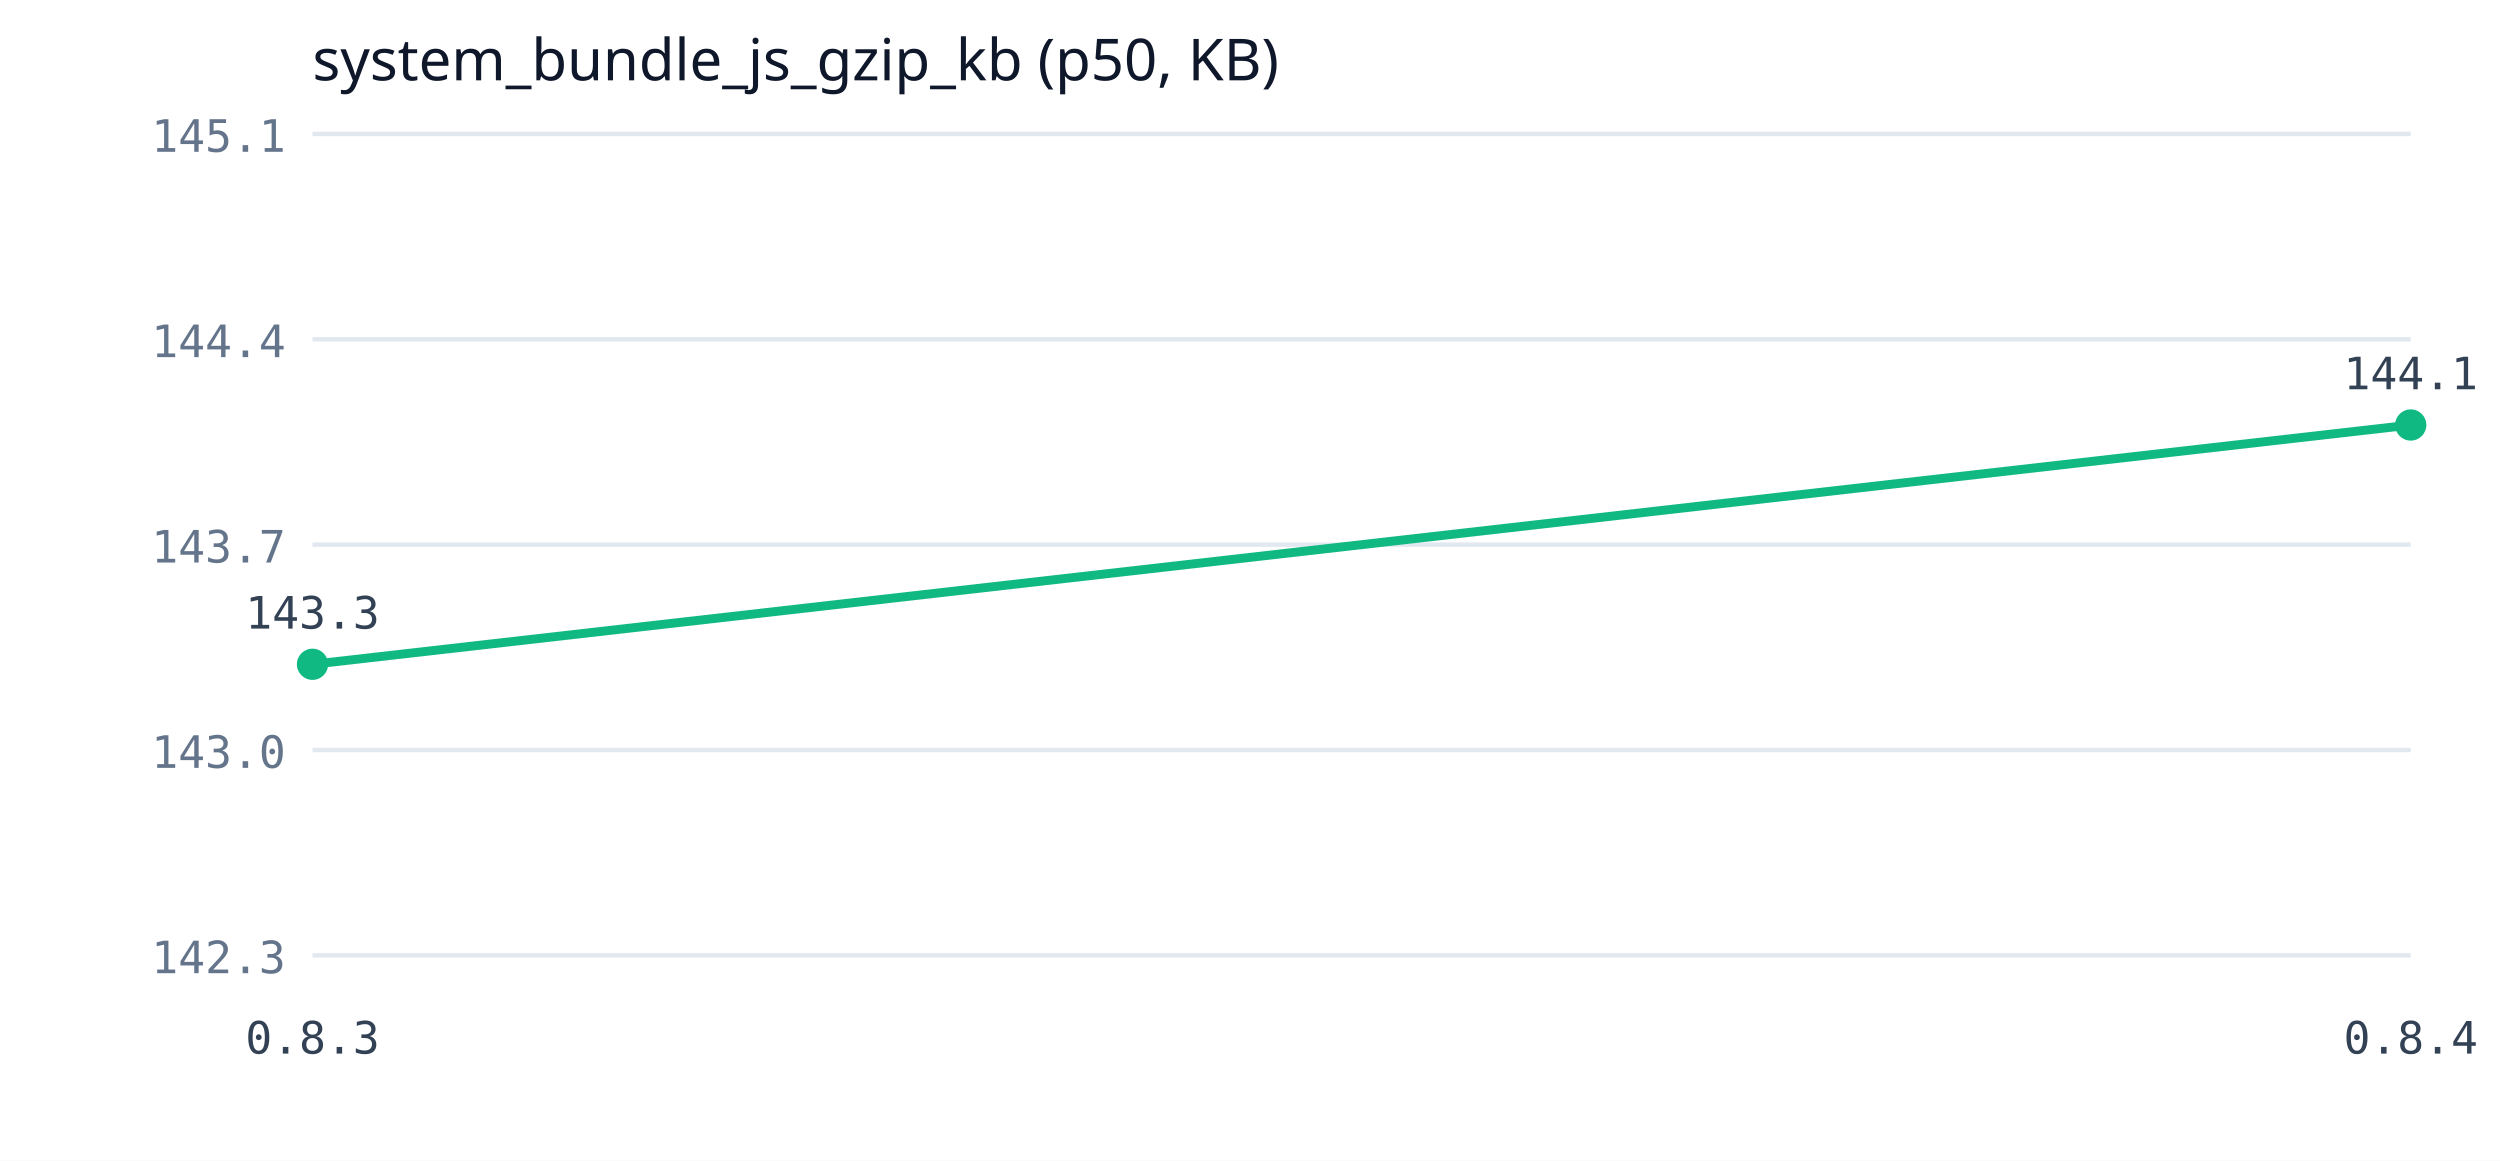
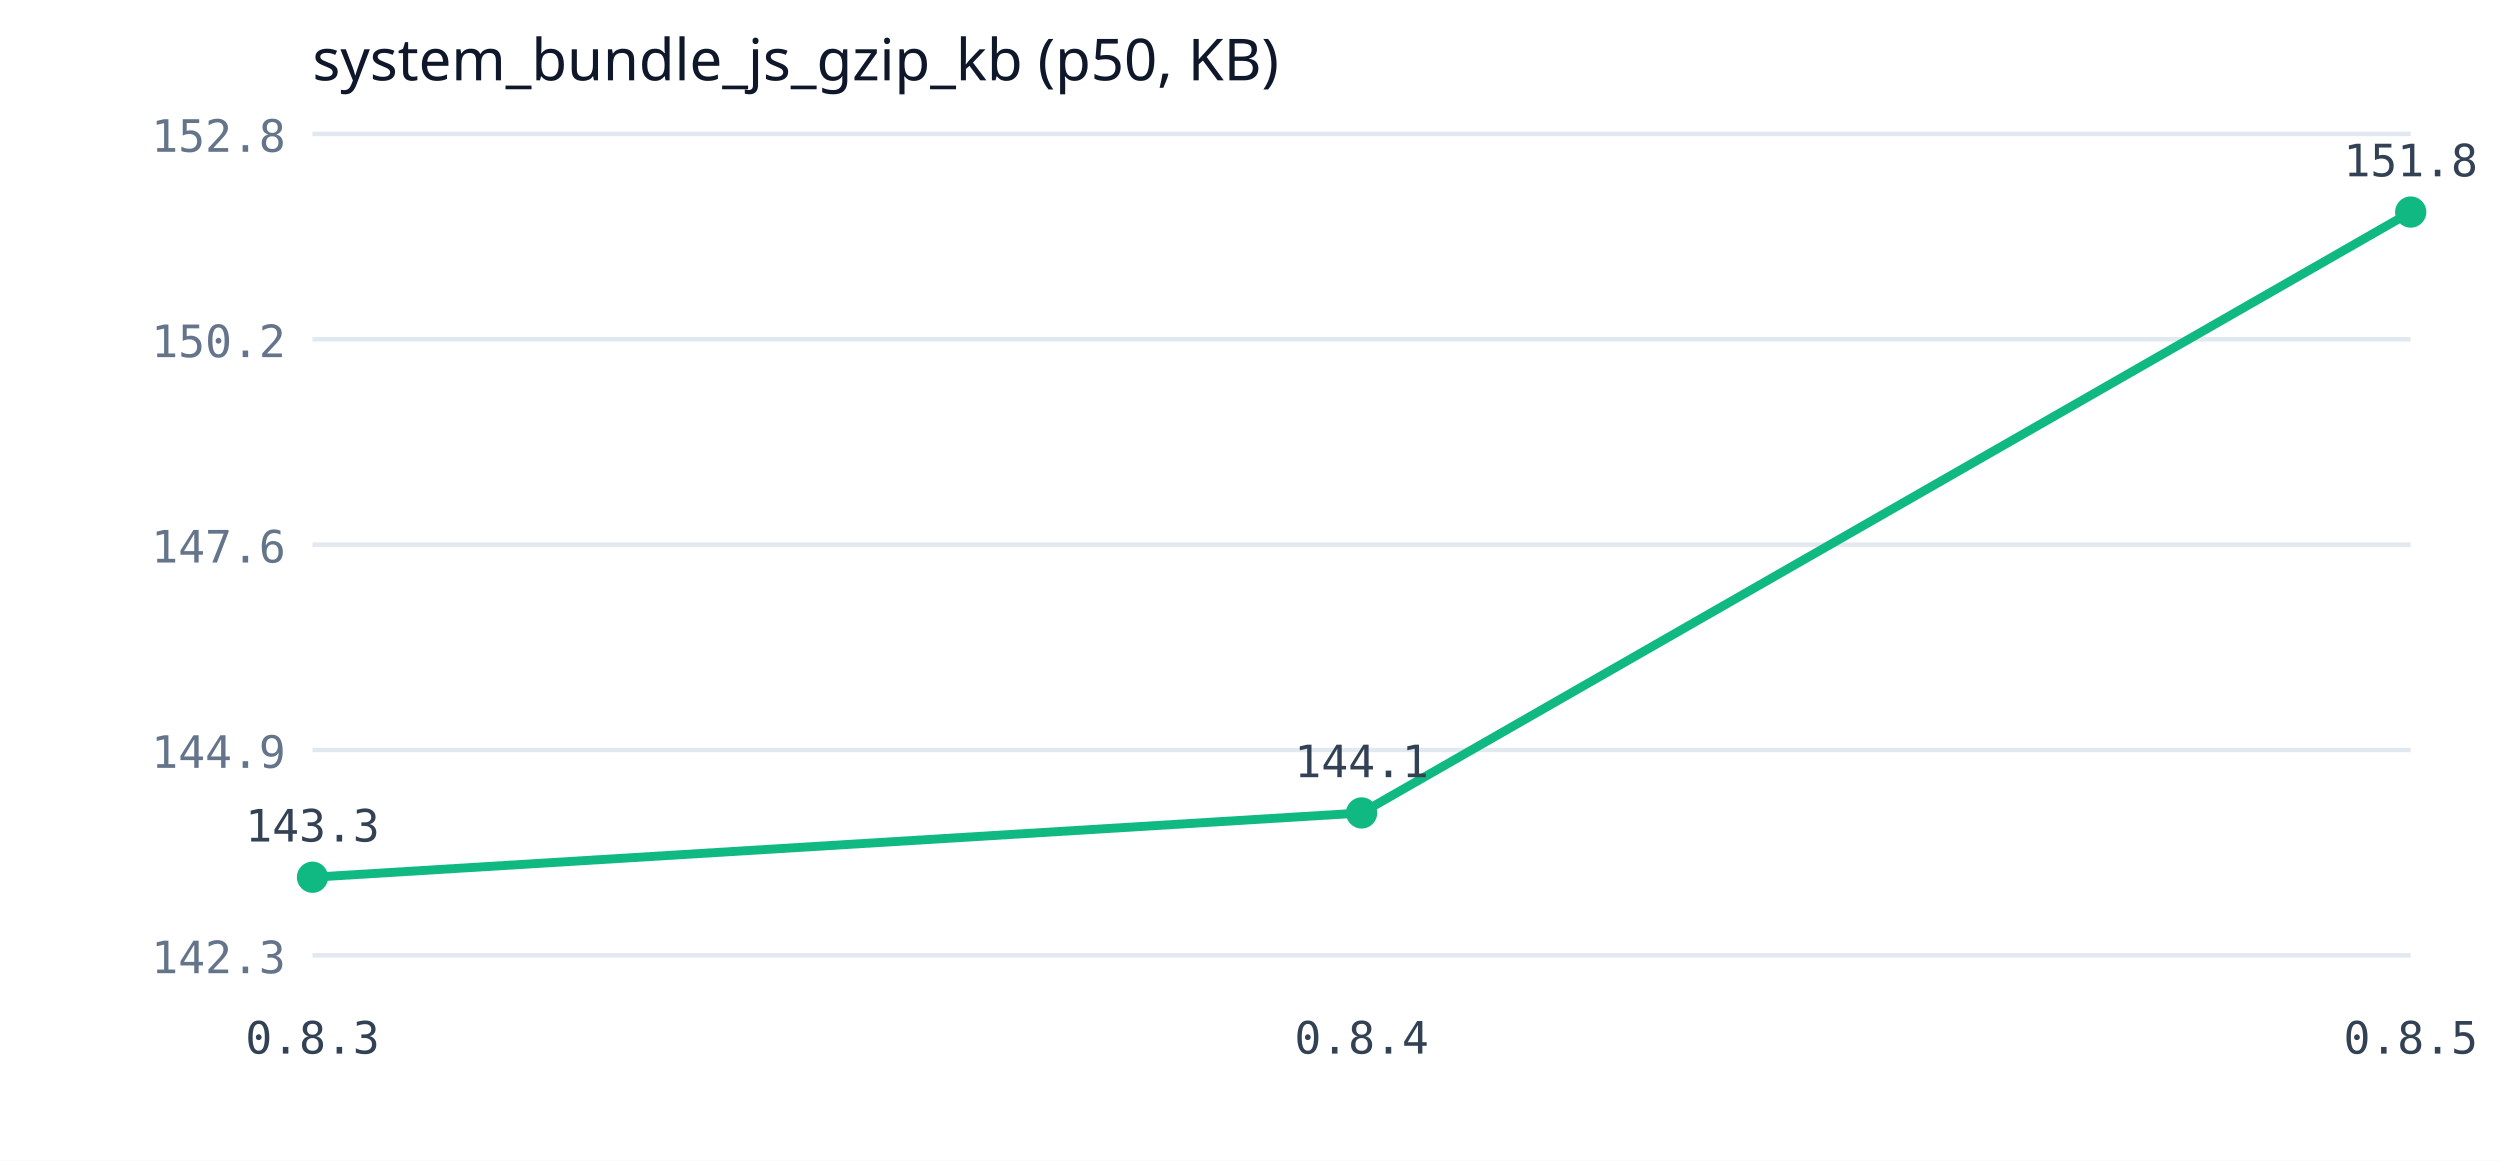
<svg xmlns="http://www.w3.org/2000/svg" width="560" height="260" viewBox="0 0 560 260">
  <rect width="560" height="260" fill="#ffffff" />
  <text x="70" y="18" font-family="Segoe UI" font-size="13" fill="#0f172a">system_bundle_js_gzip_kb (p50, KB)</text>
  <line x1="70" y1="214" x2="540" y2="214" stroke="#e2e8f0" stroke-width="1" />
  <text x="64" y="218" font-family="Consolas" font-size="10" fill="#64748b" text-anchor="end">142.3</text>
  <line x1="70" y1="168" x2="540" y2="168" stroke="#e2e8f0" stroke-width="1" />
-   <text x="64" y="172" font-family="Consolas" font-size="10" fill="#64748b" text-anchor="end">143.0</text>
+   <text x="64" y="172" font-family="Consolas" font-size="10" fill="#64748b" text-anchor="end">144.9</text>
  <line x1="70" y1="122" x2="540" y2="122" stroke="#e2e8f0" stroke-width="1" />
-   <text x="64" y="126" font-family="Consolas" font-size="10" fill="#64748b" text-anchor="end">143.7</text>
+   <text x="64" y="126" font-family="Consolas" font-size="10" fill="#64748b" text-anchor="end">147.6</text>
  <line x1="70" y1="76" x2="540" y2="76" stroke="#e2e8f0" stroke-width="1" />
-   <text x="64" y="80" font-family="Consolas" font-size="10" fill="#64748b" text-anchor="end">144.4</text>
+   <text x="64" y="80" font-family="Consolas" font-size="10" fill="#64748b" text-anchor="end">150.2</text>
  <line x1="70" y1="30" x2="540" y2="30" stroke="#e2e8f0" stroke-width="1" />
-   <text x="64" y="34" font-family="Consolas" font-size="10" fill="#64748b" text-anchor="end">145.1</text>
-   <polyline points="70,148.8 540,95.2" fill="none" stroke="#10b981" stroke-width="2" />
-   <circle cx="70" cy="148.8" r="3.5" fill="#10b981" />
-   <text x="70" y="140.8" font-family="Consolas" font-size="10" fill="#334155" text-anchor="middle">143.3</text>
+   <text x="64" y="34" font-family="Consolas" font-size="10" fill="#64748b" text-anchor="end">152.8</text>
+   <polyline points="70,196.5 305,182.1 540,47.5" fill="none" stroke="#10b981" stroke-width="2" />
+   <circle cx="70" cy="196.5" r="3.5" fill="#10b981" />
+   <text x="70" y="188.5" font-family="Consolas" font-size="10" fill="#334155" text-anchor="middle">143.3</text>
  <text x="70" y="236" font-family="Consolas" font-size="10" fill="#334155" text-anchor="middle">0.8.3</text>
-   <circle cx="540" cy="95.2" r="3.5" fill="#10b981" />
-   <text x="540" y="87.2" font-family="Consolas" font-size="10" fill="#334155" text-anchor="middle">144.1</text>
-   <text x="540" y="236" font-family="Consolas" font-size="10" fill="#334155" text-anchor="middle">0.8.4</text>
+   <circle cx="305" cy="182.1" r="3.5" fill="#10b981" />
+   <text x="305" y="174.1" font-family="Consolas" font-size="10" fill="#334155" text-anchor="middle">144.1</text>
+   <text x="305" y="236" font-family="Consolas" font-size="10" fill="#334155" text-anchor="middle">0.8.4</text>
+   <circle cx="540" cy="47.5" r="3.5" fill="#10b981" />
+   <text x="540" y="39.5" font-family="Consolas" font-size="10" fill="#334155" text-anchor="middle">151.8</text>
+   <text x="540" y="236" font-family="Consolas" font-size="10" fill="#334155" text-anchor="middle">0.8.5</text>
</svg>
